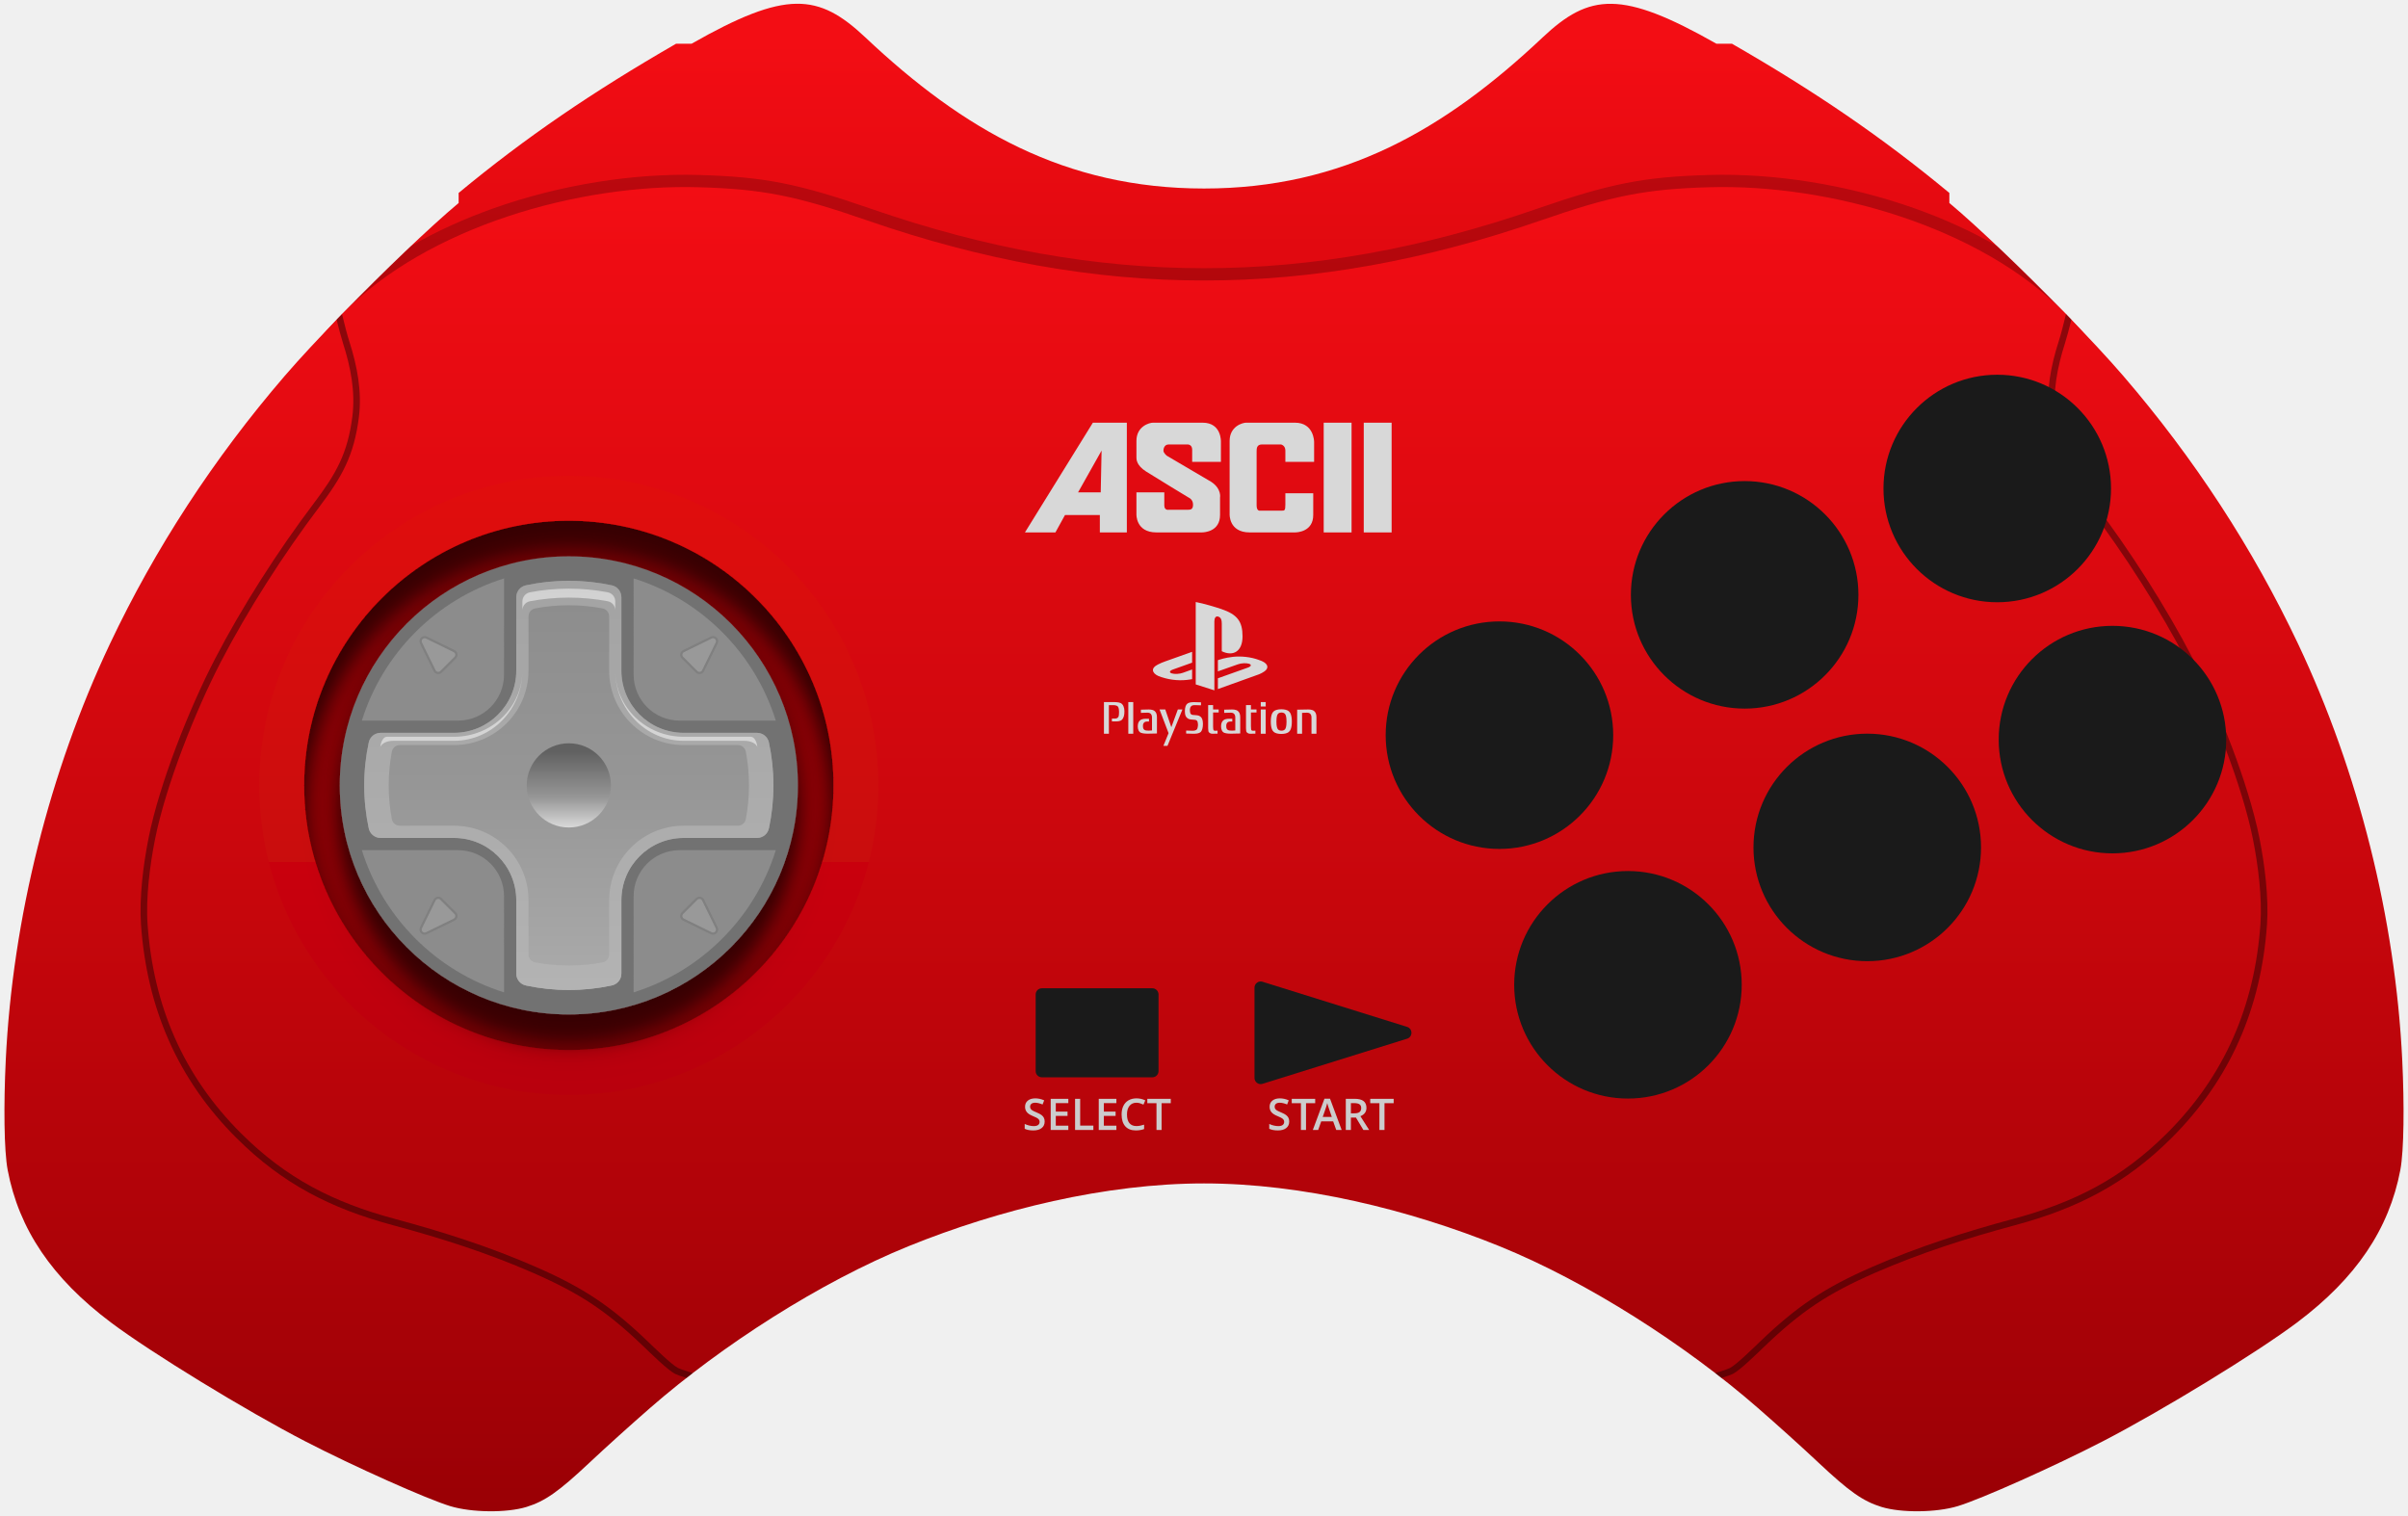
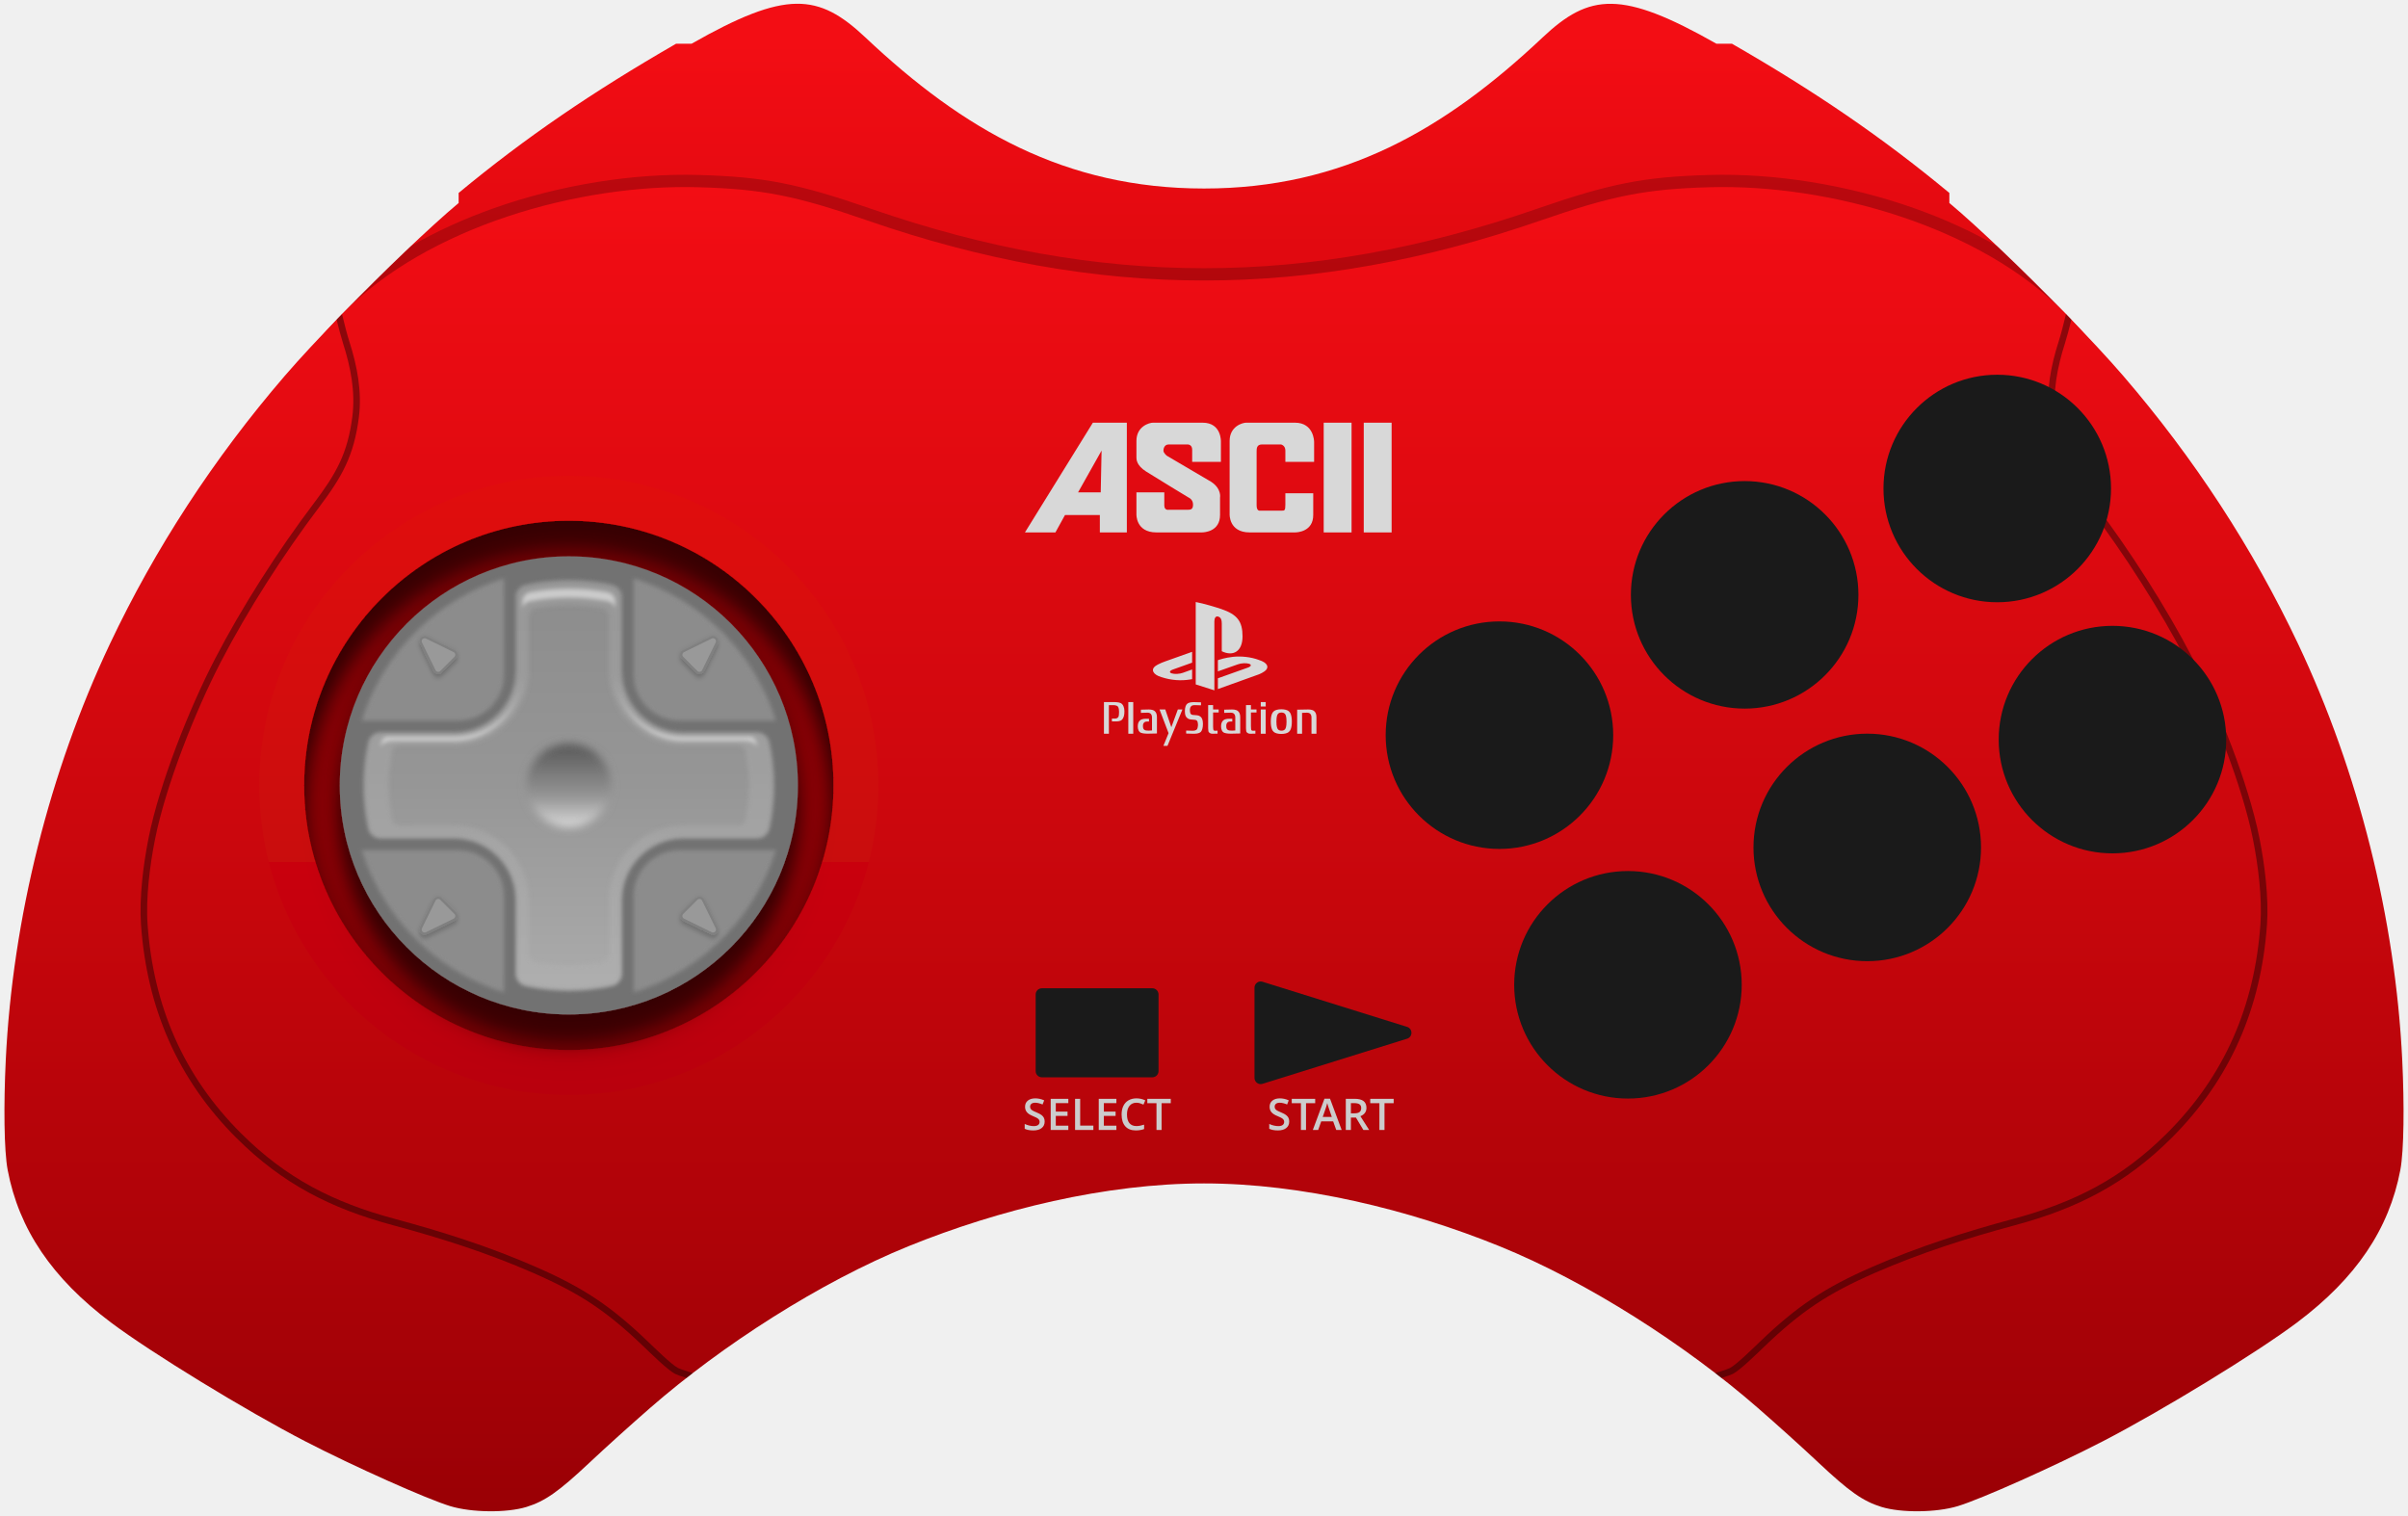
<svg xmlns="http://www.w3.org/2000/svg" xmlns:xlink="http://www.w3.org/1999/xlink" xml:space="preserve" viewBox="0 0 588 370" width="588px" height="370px" version="1.1" style="shape-rendering:geometricPrecision; fill-rule:evenodd; clip-rule:evenodd">
  <defs>
    <style type="text/css">
    .fil6 {fill:#1A1A1A}
    .fil11 {fill:gray}
    .fil10 {fill:#8C8C8C}
    .fil12 {fill:#999999}
    .fil8 {fill:#CCCCCC}
    .fil9 {fill:#727272}
    .fil7 {fill:#D8D8D8}
    .fil1 {fill:#980005}
    .fil5 {fill:black;fill-opacity:0.2}
    .fil4 {fill:black;fill-opacity:0.4}
    .fil15 {fill:white;fill-opacity:0.5}
    .fil13 {fill:url(#id0)}
    .fil0 {fill:url(#id1)}
    .fil3 {fill:url(#id5)}
    .fil16 {fill:url(#id8)}
-     .fil14 {fill:url(#id9)}
+     .fil14 {fill:url(#id9);fill-opacity:0.5}
    .fil2 {fill:url(#id10)}
    .shd0 {filter: drop-shadow(0px 1px .5px rgba(0, 0, 0, 0.2)) drop-shadow(0px 0px .5px rgba(0, 0, 0, 0.3))}
    .shd1 {filter: drop-shadow(0px 7px 2px rgba(0, 0, 0, 0.5)) drop-shadow(0px 0px 4px rgba(0, 0, 0, 0.4))}
+     .shd2 {filter: drop-shadow(0px 1px .5px rgba(0, 0, 0, 0.15)) drop-shadow(0px 0px .5px rgba(0, 0, 0, 0.1))}
  </style>
    <linearGradient id="id0" gradientUnits="userSpaceOnUse" x1="138.901" y1="241.753" x2="138.901" y2="141.828">
      <stop offset="0" style="stop-opacity:1; stop-color:#ABABAB" />
      <stop offset="0.5" style="stop-opacity:1; stop-color:#969696" />
      <stop offset="1" style="stop-opacity:1; stop-color:#8C8C8C" />
    </linearGradient>
    <linearGradient id="id1" gradientUnits="userSpaceOnUse" x1="294" y1="183.785" x2="294" y2="10.668">
      <stop offset="0" style="stop-opacity:1; stop-color:#B20005" />
      <stop offset="0.45" style="stop-opacity:1; stop-color:#D2060C" />
      <stop offset="1" style="stop-opacity:1; stop-color:#F30D14" />
    </linearGradient>
    <linearGradient id="id5" gradientUnits="userSpaceOnUse" x1="294" y1="368.296" x2="294" y2="45.671">
      <stop offset="0" style="stop-opacity:1; stop-color:#9A0005" />
      <stop offset="0.45" style="stop-opacity:1; stop-color:#C6060C" />
      <stop offset="1" style="stop-opacity:1; stop-color:#F30D14" />
    </linearGradient>
    <linearGradient id="id8" gradientUnits="userSpaceOnUse" x1="138.901" y1="202.073" x2="138.901" y2="183.565">
      <stop offset="0" style="stop-opacity:1; stop-color:#D9D9D9" />
      <stop offset="0.4" style="stop-opacity:1; stop-color:#969696" />
      <stop offset="1" style="stop-opacity:1; stop-color:#616161" />
    </linearGradient>
    <linearGradient id="id9" gradientUnits="userSpaceOnUse" x1="138.901" y1="241.754" x2="138.901" y2="141.827">
      <stop offset="0" style="stop-opacity:1; stop-color:#B3B3B3" />
      <stop offset="0.5" style="stop-opacity:1; stop-color:#ABABAB" />
      <stop offset="1" style="stop-opacity:1; stop-color:#A3A3A3" />
    </linearGradient>
    <linearGradient id="id10" gradientUnits="userSpaceOnUse" xlink:href="#id5" x1="294" y1="368.296" x2="294" y2="45.671">
  </linearGradient>
+     <filter id="Dpad-Blur-1" x="-20%" y="-20%" width="140%" height="140%">
+       <feGaussianBlur stdDeviation="0.5" />
+     </filter>
+     <filter id="Dpad-Blur-2" x="-20%" y="-20%" width="140%" height="140%">
+       <feGaussianBlur stdDeviation="1" />
+     </filter>
  </defs>
  <g>
    <g id="shell">
      <path class="fil0" d="M294 46.034c33.937,0 58.786,-14.355 82.659,-36.87 11.508,-10.854 19.365,-11.6 42.467,1.513l3.797 0c10.328,5.942 19.445,11.633 27.93,17.444 8.847,6.059 17.013,12.25 25.15,18.992l0 2.454c6.981,5.833 18.398,16.791 28.357,27.017 74.477,76.462 -67.155,107.607 -210.36,107.607 -143.205,0 -284.838,-31.145 -210.36,-107.607 9.959,-10.226 21.376,-21.184 28.357,-27.017l0 -2.454c8.138,-6.742 16.308,-12.924 25.157,-18.979 8.489,-5.808 17.609,-11.5 27.932,-17.457l3.788 0c23.082,-13.148 30.959,-12.367 42.467,-1.513 23.873,22.515 48.722,36.87 82.659,36.87z" />
      <circle class="fil1" cx="138.901" cy="191.79" r="75.591" />
      <path id="shadow-big" class="fil2 shd1" d="M138.901 106.751c46.967,0 85.04,38.073 85.04,85.039 0,46.966 -38.073,85.04 -85.04,85.04 -46.966,0 -85.039,-38.074 -85.039,-85.04 0,-46.966 38.073,-85.039 85.039,-85.039zm0 20.409c35.695,0 64.63,28.936 64.63,64.63 0,35.695 -28.935,64.63 -64.63,64.63 -35.694,0 -64.63,-28.935 -64.63,-64.63 0,-35.694 28.936,-64.63 64.63,-64.63z" />
      <path class="fil3" d="M294 68.494c27.003,0 54.006,-4.894 82.273,-14.682 17.516,-6.065 25.62,-7.657 41.238,-8.096 29.059,-0.818 66.109,9.571 86.849,30.868 5.458,5.604 10.481,10.99 14.098,15.192 17.364,20.178 31.707,42.202 42.722,65.505 14.701,31.1 23.745,67.01 25.414,101.588 0.525,10.88 0.431,22.101 -0.469,26.849 -2.745,14.469 -10.839,26.428 -25.185,37.211 -9.802,7.367 -32.994,21.555 -47.457,29.03 -11.819,6.109 -29.696,14.102 -35.425,15.838 -5.265,1.594 -13.809,1.68 -18.647,0.186 -4.5,-1.39 -7.851,-3.747 -15.35,-10.799 -4.17,-3.921 -10.04,-9.201 -14.79,-13.346 -17.493,-15.262 -41.502,-30.748 -63.132,-39.522 -22.057,-8.947 -48.142,-15.327 -72.139,-15.327 -23.997,0 -50.082,6.38 -72.139,15.327 -21.63,8.774 -45.639,24.26 -63.133,39.522 -4.749,4.145 -10.619,9.425 -14.789,13.346 -7.499,7.052 -10.85,9.409 -15.351,10.799 -4.837,1.494 -13.382,1.408 -18.646,-0.186 -5.729,-1.736 -23.606,-9.729 -35.425,-15.838 -14.463,-7.475 -37.655,-21.663 -47.457,-29.03 -14.346,-10.783 -22.44,-22.742 -25.185,-37.211 -0.9,-4.748 -0.994,-15.969 -0.469,-26.849 1.669,-34.578 10.713,-70.488 25.414,-101.588 11.014,-23.303 25.358,-45.327 42.722,-65.505 3.617,-4.202 8.64,-9.588 14.098,-15.192 20.74,-21.297 57.79,-31.686 86.849,-30.868 15.617,0.439 23.722,2.031 41.237,8.096 28.267,9.788 55.271,14.682 82.274,14.682zm-155.099 47.705c41.748,0 75.591,33.844 75.591,75.591 0,41.748 -33.843,75.591 -75.591,75.591 -41.747,0 -75.59,-33.843 -75.59,-75.591 0,-41.747 33.843,-75.591 75.59,-75.591z" />
      <path class="fil4" d="M83.518 76.709l0.023 0.094c0.64,2.67 1.277,5.071 1.752,6.554 1.923,5.989 3.134,12.252 2.338,18.552 -1.178,9.318 -4.096,14.515 -9.693,21.925 -8.672,11.48 -17.431,25.106 -24.053,37.876 -6.166,11.888 -13.4,30.089 -16.016,43.174 -1.268,6.344 -2.29,14.383 -1.833,20.836 1.412,19.892 8.69,36.96 22.879,51.086 11.014,10.966 22.503,16.806 37.422,20.827 11.881,3.203 23.172,6.792 34.462,11.725 11.686,5.107 18.322,9.531 27.528,18.357 1.463,1.403 5.652,5.53 7.256,6.356 0.357,0.184 1.34,0.528 2.636,0.933 0.304,0.095 0.622,0.192 0.952,0.291 -0.52,0.4 -1.036,0.802 -1.549,1.204 -1.316,-0.414 -2.342,-0.781 -2.774,-1.003 -1.818,-0.937 -6.007,-5.068 -7.632,-6.626 -9.071,-8.697 -15.543,-13.01 -27.058,-18.042 -11.214,-4.901 -22.433,-8.463 -34.236,-11.644 -15.186,-4.093 -26.926,-10.081 -38.136,-21.242 -14.461,-14.396 -21.912,-31.835 -23.351,-52.109 -0.468,-6.61 0.56,-14.766 1.859,-21.264 2.648,-13.244 9.926,-31.561 16.166,-43.593 6.668,-12.858 15.465,-26.55 24.198,-38.109 5.415,-7.169 8.245,-12.142 9.385,-21.159 0.766,-6.059 -0.427,-12.103 -2.275,-17.862 -0.429,-1.337 -0.989,-3.418 -1.567,-5.779 0.435,-0.451 0.875,-0.904 1.317,-1.358zm420.964 0l-0.023 0.094c-0.641,2.67 -1.277,5.071 -1.753,6.554 -1.922,5.989 -3.133,12.252 -2.337,18.552 1.178,9.318 4.095,14.515 9.693,21.925 8.672,11.48 17.431,25.106 24.053,37.876 6.166,11.888 13.4,30.089 16.016,43.174 1.267,6.344 2.29,14.383 1.833,20.836 -1.412,19.892 -8.69,36.96 -22.88,51.086 -11.014,10.966 -22.502,16.806 -37.421,20.827 -11.882,3.203 -23.172,6.792 -34.462,11.725 -11.686,5.107 -18.322,9.531 -27.528,18.357 -1.463,1.403 -5.652,5.53 -7.256,6.356 -0.357,0.184 -1.341,0.528 -2.636,0.933 -0.304,0.095 -0.623,0.192 -0.952,0.291 0.52,0.4 1.036,0.802 1.549,1.204 1.316,-0.414 2.342,-0.781 2.774,-1.003 1.818,-0.937 6.007,-5.068 7.632,-6.626 9.07,-8.697 15.543,-13.01 27.057,-18.042 11.215,-4.901 22.434,-8.463 34.237,-11.644 15.186,-4.093 26.926,-10.081 38.136,-21.242 14.46,-14.396 21.912,-31.835 23.351,-52.109 0.468,-6.61 -0.561,-14.766 -1.859,-21.264 -2.648,-13.244 -9.926,-31.561 -16.166,-43.593 -6.668,-12.858 -15.465,-26.55 -24.198,-38.109 -5.415,-7.169 -8.245,-12.142 -9.385,-21.159 -0.766,-6.059 0.427,-12.103 2.275,-17.862 0.429,-1.337 0.989,-3.418 1.567,-5.779 -0.435,-0.451 -0.875,-0.904 -1.317,-1.358z" />
      <path class="fil5" d="M487.659 60.092c5.359,5.076 11.249,10.894 16.701,16.492 -20.74,-21.297 -57.79,-31.686 -86.849,-30.868 -15.618,0.439 -23.722,2.031 -41.238,8.096 -28.267,9.788 -55.27,14.682 -82.273,14.682 -27.003,0 -54.007,-4.894 -82.274,-14.682 -17.515,-6.065 -25.62,-7.657 -41.237,-8.096 -29.059,-0.818 -66.109,9.571 -86.849,30.868 5.452,-5.598 11.342,-11.416 16.701,-16.492 6.269,-3.628 13.048,-6.69 20.067,-9.185 16.542,-5.879 34.48,-8.62 50.163,-8.179 8.005,0.225 14.084,0.745 20.399,1.985 6.271,1.231 12.798,3.182 21.729,6.275 13.984,4.842 27.654,8.474 41.165,10.894 13.442,2.408 26.769,3.612 40.136,3.612 13.367,0 26.694,-1.204 40.136,-3.612 13.51,-2.42 27.18,-6.052 41.165,-10.894 8.931,-3.093 15.457,-5.044 21.729,-6.275 6.315,-1.24 12.394,-1.76 20.399,-1.985 15.683,-0.441 33.621,2.3 50.163,8.179 7.019,2.495 13.799,5.557 20.067,9.185z" />
    </g>
    <g id="holes">
      <path class="fil6" d="M282.899 242.846l0 18.718c0,0.832 -0.679,1.511 -1.512,1.511l-26.981 0c-0.832,0 -1.511,-0.679 -1.511,-1.511l0 -18.718c0,-0.833 0.679,-1.512 1.511,-1.512l26.981 0c0.833,0 1.512,0.679 1.512,1.512z" />
      <path class="fil6" d="M343.593 253.648l-35.299 11.018c-0.474,0.148 -0.947,0.069 -1.346,-0.225 -0.4,-0.294 -0.617,-0.721 -0.617,-1.218l0 -22.037c0,-0.496 0.217,-0.923 0.617,-1.217 0.399,-0.295 0.872,-0.374 1.346,-0.226l35.299 11.019c0.642,0.2 1.061,0.77 1.061,1.443 0,0.672 -0.419,1.243 -1.061,1.443z" />
      <circle class="fil6" cx="366.143" cy="179.526" r="27.78" />
      <circle class="fil6" cx="426.02" cy="145.26" r="27.78" />
      <circle class="fil6" cx="487.7" cy="119.289" r="27.78" />
      <circle class="fil6" cx="397.524" cy="240.485" r="27.78" />
      <circle class="fil6" cx="455.958" cy="206.94" r="27.78" />
      <circle class="fil6" cx="515.835" cy="180.609" r="27.78" />
    </g>
    <g id="print">
      <path id="ascii" class="fil7" d="M275.16 103.218l-8.295 0 -16.589 26.798 7.444 0 2.34 -4.253 8.507 0 0 4.253 6.593 0 0 -26.798 0 0zm-11.91 17.016l5.742 -10.21 -0.212 10.21 -5.53 0 0 0zm69.759 -17.016l6.806 0 0 26.798 -6.806 0 0 -26.798zm-9.782 0l6.805 0 0 26.798 -6.805 0 0 -26.798zm-32.115 9.571l7.018 0 0 -4.891c0,0 0.213,-4.68 -4.466,-4.68 -4.892,0 -11.273,0 -12.123,0 -0.851,0 -4.041,0.851 -4.041,4.467 0,0 0,3.616 0,4.041 0,0.425 0,1.914 2.339,3.403 2.34,1.488 10.422,6.381 10.422,6.381 0,0 1.063,0.425 1.063,1.7 0,1.277 -0.638,1.277 -1.489,1.277 -0.638,0 -4.466,0 -4.466,0 0,0 -1.064,0.212 -1.064,-1.063 0,-1.277 0,-3.19 0,-3.19l-6.806 0 0 5.316c0,0 -0.212,4.466 4.892,4.466 5.104,0 10.421,0 11.059,0 0.639,0 4.467,-0.212 4.467,-4.253l0 -4.254c0,0 0.426,-2.127 -2.127,-3.828l-10.847 -6.38c0,0 -0.85,-0.639 -0.85,-1.277 0,-0.425 0.212,-1.488 1.276,-1.488l4.679 0c0,0 1.064,0 1.064,1.276 0,1.488 0,2.977 0,2.977l0 0zm15.738 7.445c0,0 0,1.913 0,3.19 0,1.488 0.85,1.275 0.85,1.275 0,0 4.467,0 5.317,0 0.638,0 0.851,0 0.851,-1.489l0 -2.764 6.806 0 0 5.317c0,4.041 -3.828,4.253 -4.466,4.253 -0.638,0 -5.955,0 -11.06,0 -5.105,0 -4.891,-4.466 -4.891,-4.466l0 -17.865c0,-3.616 3.19,-4.467 4.041,-4.467 0.85,0 7.231,0 11.91,0 4.679,0 4.679,4.68 4.679,4.68l0 4.891 -7.018 0c0,0 0,-1.489 0,-2.765 0,-1.276 -1.064,-1.488 -1.064,-1.488l-4.679 0c-1.276,0 -1.276,1.063 -1.276,1.701l0 9.997 0 0z" />
      <g>
        <path id="ps" class="fil7" d="M309.223 163.517c-0.546,0.689 -1.882,1.18 -1.882,1.18 0,0 -9.947,3.573 -9.947,3.573 0,0 0,-2.635 0,-2.635 0,0 7.32,-2.608 7.32,-2.608 0.831,-0.298 0.958,-0.718 0.283,-0.939 -0.674,-0.222 -1.894,-0.158 -2.725,0.14 0,0 -4.878,1.718 -4.878,1.718 0,0 0,-2.734 0,-2.734 0,0 0.281,-0.095 0.281,-0.095 0,0 1.41,-0.499 3.391,-0.719 1.982,-0.218 4.409,0.03 6.314,0.753 2.147,0.678 2.388,1.678 1.843,2.366l0 0zm-10.882 -4.486c0,0 0,-6.738 0,-6.738 0,-0.791 -0.146,-1.52 -0.888,-1.726 -0.569,-0.182 -0.922,0.346 -0.922,1.137 0,0 0,16.873 0,16.873 0,0 -4.55,-1.445 -4.55,-1.445 0,0 0,-20.118 0,-20.118 1.934,0.359 4.753,1.208 6.268,1.719 3.854,1.324 5.161,2.97 5.161,6.68 0,3.617 -2.233,4.987 -5.069,3.618l0 0zm-14.71 6.328c-2.204,-0.62 -2.571,-1.913 -1.566,-2.658 0.928,-0.688 2.507,-1.206 2.507,-1.206 0,0 6.525,-2.32 6.525,-2.32 0,0 0,2.645 0,2.645 0,0 -4.696,1.68 -4.696,1.68 -0.829,0.298 -0.957,0.72 -0.283,0.94 0.675,0.221 1.896,0.158 2.726,-0.14 0,0 2.253,-0.817 2.253,-0.817 0,0 0,2.366 0,2.366 -0.143,0.025 -0.302,0.051 -0.45,0.075 -2.252,0.369 -4.652,0.215 -7.016,-0.564l0 -0.001zm-14.062 6.09l0 7.728 1.207 0 0 -6.987 1.116 0c0,0 0.811,0 1.089,0.363 0.236,0.308 0.279,0.867 0.279,1.244 0,0.404 -0.026,1.029 -0.161,1.257 -0.206,0.35 -0.543,0.419 -0.852,0.419l-0.737 0 0 0.686 1.06 0c0,0 0.956,0.04 1.367,-0.378 0.504,-0.512 0.632,-1.202 0.632,-2.124 0,-0.838 -0.303,-1.684 -0.925,-1.971 -0.515,-0.237 -1.442,-0.237 -1.442,-0.237l-2.633 0zm5.949 7.728l1.206 0 0 -7.728 -1.206 0 0 7.728zm7.623 -5.926l2.207 5.785 -1.267 3.103 1.002 0 3.648 -8.888 -1.118 0 -1.589 4.332 -1.479 -4.332 -1.404 0zm6.499 5.88l0 -0.731c0,0 1.275,0.05 1.541,0.05 0.588,0 0.882,-0.125 1.104,-0.362 0.13,-0.143 0.249,-0.773 0.249,-0.998 0,-0.224 -0.044,-0.708 -0.131,-0.906 -0.091,-0.194 -0.296,-0.376 -0.605,-0.402 -0.219,-0.019 -0.559,-0.063 -0.956,-0.081 -0.557,-0.027 -0.925,-0.317 -1.103,-0.526 -0.176,-0.209 -0.411,-0.524 -0.411,-1.488 0,-0.965 0.25,-1.505 0.499,-1.756 0.251,-0.253 0.617,-0.363 0.898,-0.413 0.324,-0.055 0.852,-0.059 0.852,-0.059l1.689 0.049 0 0.731c0,0 -1.231,-0.05 -1.496,-0.05 -0.589,0 -0.766,0.127 -0.986,0.363 -0.13,0.141 -0.232,0.531 -0.232,0.754 0,0.225 0.026,0.678 0.114,0.874 0.088,0.194 0.295,0.376 0.603,0.404 0.22,0.017 0.56,0.061 0.957,0.08 0.559,0.026 0.927,0.316 1.102,0.526 0.177,0.209 0.413,0.651 0.413,1.614 0,0.965 -0.252,1.654 -0.5,1.906 -0.251,0.25 -0.616,0.362 -0.898,0.411 -0.324,0.056 -0.853,0.06 -0.853,0.06l-1.85 -0.05zm6.581 -6.942l-1.205 0 0 5.674c0,0 0.028,0.517 0.058,0.699 0.03,0.182 0.295,0.615 0.986,0.615l1.249 -0.025 0 -0.727c0,0 -0.338,0.024 -0.542,0.024 -0.208,0 -0.458,-0.013 -0.501,-0.363 -0.045,-0.35 -0.045,-0.767 -0.045,-0.767l0 -3.341 1.362 0 0 -0.727 -1.362 0 0 -1.062 0 0zm11.641 6.988l1.206 0 0 -5.925 -1.206 0 0 5.925zm0 -6.652l1.206 0 0 -1.076 -1.206 0 0 1.076zm5.017 0.676c0.821,0 1.457,0.184 1.799,0.46 0.345,0.277 0.769,0.862 0.769,2.553 0,1.692 -0.424,2.276 -0.769,2.554 -0.342,0.276 -0.978,0.461 -1.799,0.461 -0.823,0 -1.456,-0.185 -1.801,-0.461 -0.344,-0.278 -0.767,-0.862 -0.767,-2.554 0,-1.691 0.423,-2.276 0.767,-2.553 0.345,-0.276 0.978,-0.46 1.801,-0.46zm-0.827 1.136c-0.166,0.204 -0.368,0.634 -0.368,1.877 0,1.243 0.202,1.673 0.368,1.877 0.165,0.202 0.47,0.339 0.865,0.339 0.395,0 0.698,-0.137 0.865,-0.339 0.166,-0.204 0.368,-0.634 0.368,-1.876 0,-1.244 -0.202,-1.674 -0.368,-1.878 -0.167,-0.203 -0.47,-0.338 -0.865,-0.338 -0.395,0 -0.7,0.135 -0.865,0.338l0 0zm5.894 -0.253l1.182 -0.05c0.31,0 0.674,0.083 0.851,0.307 0.164,0.211 0.268,0.463 0.268,0.868l0 3.961 1.208 0 0 -4.061c0,-0.768 -0.237,-1.214 -0.592,-1.495 -0.506,-0.401 -1.412,-0.363 -1.412,-0.363l-2.702 0.049 0 5.87 1.197 0 0 -5.086zm-12.486 -1.895l-1.206 0 0 5.674c0,0 0.029,0.517 0.057,0.699 0.031,0.182 0.294,0.615 0.988,0.615l1.249 -0.025 0 -0.727c0,0 -0.339,0.024 -0.544,0.024 -0.205,0 -0.456,-0.013 -0.501,-0.363 -0.043,-0.35 -0.043,-0.767 -0.043,-0.767l0 -3.341 1.359 0 0 -0.727 -1.359 0 0 -1.062zm-24.159 3.02c0,-0.405 -0.103,-0.657 -0.269,-0.868 -0.176,-0.224 -0.539,-0.308 -0.85,-0.308l-1.59 0.051 0 -0.784 1.914 -0.049c0,0 0.906,-0.038 1.413,0.363 0.353,0.281 0.588,0.727 0.588,1.495l0 4.004 -2.312 0.05c0,0 -1.046,0.004 -1.574,-0.209 -0.514,-0.21 -0.794,-0.783 -0.794,-1.58 0,-0.769 0.235,-1.215 0.589,-1.495 0.506,-0.402 1.412,-0.362 1.412,-0.362l0.738 0 0 0.682 -0.414 0c-0.31,0 -0.629,0.057 -0.806,0.281 -0.166,0.209 -0.254,0.391 -0.254,0.796 0,0.532 0.103,0.769 0.353,0.95 0.222,0.161 0.617,0.196 1.059,0.196l0.797 -0.048 0 -3.165zm20.339 0c0,-0.405 -0.101,-0.657 -0.267,-0.868 -0.179,-0.224 -0.542,-0.308 -0.85,-0.308l-1.59 0.051 0 -0.784 1.913 -0.049c0,0 0.906,-0.038 1.412,0.363 0.353,0.281 0.589,0.727 0.589,1.495l0 4.004 -2.312 0.05c0,0 -1.047,0.004 -1.574,-0.209 -0.514,-0.21 -0.795,-0.783 -0.795,-1.58 0,-0.769 0.237,-1.215 0.589,-1.495 0.505,-0.402 1.413,-0.362 1.413,-0.362l0.738 0 0 0.682 -0.415 0c-0.308,0 -0.629,0.057 -0.805,0.281 -0.166,0.209 -0.254,0.391 -0.254,0.796 0,0.532 0.103,0.769 0.353,0.95 0.22,0.161 0.618,0.196 1.06,0.196l0.795 -0.048 0 -3.165z" />
      </g>
      <path class="fil8" d="M255.092 273.877c0,0.677 -0.243,1.209 -0.734,1.595 -0.489,0.385 -1.164,0.577 -2.027,0.577 -0.862,0 -1.566,-0.133 -2.115,-0.402l0 -1.18c0.348,0.164 0.716,0.291 1.107,0.386 0.391,0.094 0.754,0.14 1.092,0.14 0.494,0 0.857,-0.094 1.091,-0.281 0.235,-0.186 0.352,-0.437 0.352,-0.752 0,-0.284 -0.108,-0.526 -0.323,-0.723 -0.215,-0.199 -0.66,-0.432 -1.334,-0.704 -0.695,-0.281 -1.183,-0.603 -1.47,-0.964 -0.284,-0.361 -0.427,-0.795 -0.427,-1.301 0,-0.637 0.226,-1.136 0.678,-1.501 0.451,-0.364 1.058,-0.547 1.818,-0.547 0.73,0 1.455,0.16 2.178,0.478l-0.396 1.015c-0.678,-0.284 -1.282,-0.427 -1.813,-0.427 -0.404,0 -0.71,0.088 -0.918,0.264 -0.208,0.176 -0.313,0.407 -0.313,0.696 0,0.198 0.043,0.367 0.127,0.509 0.083,0.14 0.22,0.272 0.41,0.398 0.192,0.125 0.535,0.29 1.033,0.494 0.558,0.233 0.969,0.45 1.228,0.651 0.262,0.203 0.452,0.43 0.575,0.683 0.121,0.254 0.181,0.553 0.181,0.896zm5.78 2.066l-4.308 0 0 -7.617 4.308 0 0 1.056 -3.062 0 0 2.07 2.868 0 0 1.045 -2.868 0 0 2.39 3.062 0 0 1.056zm1.646 0l0 -7.617 1.246 0 0 6.55 3.223 0 0 1.067 -4.469 0zm10.089 0l-4.308 0 0 -7.617 4.308 0 0 1.056 -3.062 0 0 2.07 2.868 0 0 1.045 -2.868 0 0 2.39 3.062 0 0 1.056zm4.887 -6.657c-0.715,0 -1.279,0.255 -1.687,0.762 -0.411,0.506 -0.615,1.205 -0.615,2.097 0,0.933 0.197,1.639 0.591,2.119 0.393,0.479 0.964,0.719 1.711,0.719 0.323,0 0.636,-0.033 0.938,-0.096 0.303,-0.064 0.617,-0.148 0.943,-0.248l0 1.071c-0.598,0.225 -1.275,0.339 -2.031,0.339 -1.116,0 -1.971,-0.337 -2.569,-1.013 -0.597,-0.676 -0.895,-1.641 -0.895,-2.9 0,-0.791 0.144,-1.484 0.433,-2.078 0.29,-0.594 0.71,-1.049 1.259,-1.363 0.549,-0.317 1.193,-0.475 1.933,-0.475 0.778,0 1.498,0.163 2.158,0.489l-0.448 1.036c-0.258,-0.123 -0.53,-0.229 -0.816,-0.32 -0.287,-0.092 -0.589,-0.139 -0.905,-0.139zm6.151 6.657l-1.245 0 0 -6.55 -2.24 0 0 -1.067 5.725 0 0 1.067 -2.24 0 0 6.55z" />
      <path class="fil8" d="M314.809 273.877c0,0.677 -0.244,1.209 -0.734,1.595 -0.489,0.385 -1.165,0.577 -2.027,0.577 -0.862,0 -1.566,-0.133 -2.116,-0.402l0 -1.18c0.349,0.164 0.717,0.291 1.108,0.386 0.391,0.094 0.754,0.14 1.092,0.14 0.494,0 0.856,-0.094 1.091,-0.281 0.235,-0.186 0.352,-0.437 0.352,-0.752 0,-0.284 -0.109,-0.526 -0.324,-0.723 -0.215,-0.199 -0.659,-0.432 -1.333,-0.704 -0.695,-0.281 -1.184,-0.603 -1.47,-0.964 -0.284,-0.361 -0.427,-0.795 -0.427,-1.301 0,-0.637 0.226,-1.136 0.677,-1.501 0.452,-0.364 1.058,-0.547 1.819,-0.547 0.729,0 1.454,0.16 2.178,0.478l-0.397 1.015c-0.677,-0.284 -1.281,-0.427 -1.813,-0.427 -0.403,0 -0.709,0.088 -0.917,0.264 -0.208,0.176 -0.313,0.407 -0.313,0.696 0,0.198 0.043,0.367 0.126,0.509 0.084,0.14 0.221,0.272 0.411,0.398 0.192,0.125 0.535,0.29 1.033,0.494 0.558,0.233 0.969,0.45 1.228,0.651 0.262,0.203 0.452,0.43 0.575,0.683 0.12,0.254 0.181,0.553 0.181,0.896zm4.103 2.066l-1.245 0 0 -6.55 -2.24 0 0 -1.067 5.725 0 0 1.067 -2.24 0 0 6.55zm7.384 0l-0.76 -2.112 -2.911 0 -0.745 2.112 -1.311 0 2.847 -7.648 1.355 0 2.848 7.648 -1.323 0zm-1.087 -3.19l-0.713 -2.073c-0.054,-0.138 -0.125,-0.357 -0.217,-0.656 -0.093,-0.298 -0.155,-0.517 -0.191,-0.657 -0.094,0.428 -0.23,0.894 -0.41,1.402l-0.688 1.984 2.219 0zm4.663 -0.885l0.864 0c0.579,0 0.998,-0.107 1.258,-0.322 0.261,-0.215 0.391,-0.535 0.391,-0.956 0,-0.431 -0.14,-0.74 -0.421,-0.926 -0.281,-0.187 -0.706,-0.282 -1.271,-0.282l-0.821 0 0 2.486zm0 1.035l0 3.04 -1.247 0 0 -7.617 2.151 0c0.983,0 1.711,0.186 2.182,0.553 0.473,0.368 0.709,0.925 0.709,1.668 0,0.947 -0.494,1.625 -1.479,2.027l2.149 3.369 -1.417 0 -1.82 -3.04 -1.228 0zm8.202 3.04l-1.244 0 0 -6.55 -2.24 0 0 -1.067 5.724 0 0 1.067 -2.24 0 0 6.55z" />
    </g>
    <g id="dpad">
      <circle class="fil9 shd1" cx="138.901" cy="191.791" r="55.937" />
-       <path class="fil10" d="M111.851 175.972l-23.492 0c5.166,-16.519 18.204,-29.558 34.723,-34.723l-0.005 23.496c0,6.201 -5.026,11.227 -11.226,11.227zm0 31.637l-23.492 0c5.165,16.52 18.205,29.558 34.723,34.723l-0.005 -23.496c0,-6.2 -5.026,-11.227 -11.226,-11.227zm42.874 11.227l-0.005 23.496c16.52,-5.165 29.558,-18.204 34.723,-34.723l-23.491 0c-6.201,0 -11.227,5.027 -11.227,11.227zm11.227 -42.864l23.491 0c-5.165,-16.519 -18.204,-29.558 -34.723,-34.723l0.005 23.496c0,6.201 5.026,11.227 11.227,11.227z" />
-       <path class="fil11" d="M102.55 226.442l3.315 -6.761c0.186,-0.378 0.518,-0.626 0.934,-0.695 0.413,-0.068 0.81,0.059 1.106,0.355l3.445 3.445c0.297,0.297 0.424,0.693 0.356,1.107 -0.07,0.416 -0.317,0.747 -0.695,0.934l-6.761 3.315c-0.494,0.243 -1.069,0.148 -1.459,-0.241 -0.389,-0.39 -0.484,-0.965 -0.241,-1.459zm69.387 -6.761l3.315 6.761c0.243,0.494 0.148,1.069 -0.241,1.459 -0.39,0.389 -0.965,0.484 -1.459,0.241l-6.76 -3.315c-0.378,-0.186 -0.627,-0.518 -0.695,-0.934 -0.068,-0.413 0.058,-0.81 0.355,-1.107l3.445 -3.445c0.296,-0.296 0.693,-0.423 1.107,-0.355 0.415,0.069 0.748,0.317 0.933,0.695zm-5.145 -60.926l6.76 -3.316c0.494,-0.242 1.07,-0.147 1.459,0.242 0.39,0.389 0.484,0.964 0.241,1.459l-3.315 6.76c-0.185,0.379 -0.518,0.626 -0.933,0.694 -0.414,0.069 -0.811,-0.058 -1.107,-0.354l-3.445 -3.445c-0.297,-0.296 -0.423,-0.693 -0.355,-1.107 0.068,-0.416 0.317,-0.748 0.695,-0.933zm-62.542 -3.316l6.761 3.316c0.378,0.186 0.625,0.517 0.695,0.933 0.068,0.414 -0.059,0.811 -0.356,1.107l-3.445 3.445c-0.296,0.296 -0.693,0.423 -1.106,0.354 -0.417,-0.068 -0.748,-0.315 -0.934,-0.694l-3.315 -6.76c-0.243,-0.494 -0.148,-1.07 0.241,-1.459 0.39,-0.389 0.965,-0.484 1.459,-0.242z" />
+       <path class="fil10" filter="url(#Dpad-Blur-1)" d="M111.851 175.972l-23.492 0c5.166,-16.519 18.204,-29.558 34.723,-34.723l-0.005 23.496c0,6.201 -5.026,11.227 -11.226,11.227zm0 31.637l-23.492 0c5.165,16.52 18.205,29.558 34.723,34.723l-0.005 -23.496c0,-6.2 -5.026,-11.227 -11.226,-11.227zm42.874 11.227l-0.005 23.496c16.52,-5.165 29.558,-18.204 34.723,-34.723l-23.491 0c-6.201,0 -11.227,5.027 -11.227,11.227zm11.227 -42.864l23.491 0c-5.165,-16.519 -18.204,-29.558 -34.723,-34.723l0.005 23.496c0,6.201 5.026,11.227 11.227,11.227z" />
+       <path class="fil11 shd2" filter="url(#Dpad-Blur-1)" d="M102.55 226.442l3.315 -6.761c0.186,-0.378 0.518,-0.626 0.934,-0.695 0.413,-0.068 0.81,0.059 1.106,0.355l3.445 3.445c0.297,0.297 0.424,0.693 0.356,1.107 -0.07,0.416 -0.317,0.747 -0.695,0.934l-6.761 3.315c-0.494,0.243 -1.069,0.148 -1.459,-0.241 -0.389,-0.39 -0.484,-0.965 -0.241,-1.459zm69.387 -6.761l3.315 6.761c0.243,0.494 0.148,1.069 -0.241,1.459 -0.39,0.389 -0.965,0.484 -1.459,0.241l-6.76 -3.315c-0.378,-0.186 -0.627,-0.518 -0.695,-0.934 -0.068,-0.413 0.058,-0.81 0.355,-1.107l3.445 -3.445c0.296,-0.296 0.693,-0.423 1.107,-0.355 0.415,0.069 0.748,0.317 0.933,0.695zm-5.145 -60.926l6.76 -3.316c0.494,-0.242 1.07,-0.147 1.459,0.242 0.39,0.389 0.484,0.964 0.241,1.459l-3.315 6.76c-0.185,0.379 -0.518,0.626 -0.933,0.694 -0.414,0.069 -0.811,-0.058 -1.107,-0.354l-3.445 -3.445c-0.297,-0.296 -0.423,-0.693 -0.355,-1.107 0.068,-0.416 0.317,-0.748 0.695,-0.933zm-62.542 -3.316l6.761 3.316c0.378,0.186 0.625,0.517 0.695,0.933 0.068,0.414 -0.059,0.811 -0.356,1.107l-3.445 3.445c-0.296,0.296 -0.693,0.423 -1.106,0.354 -0.417,-0.068 -0.748,-0.315 -0.934,-0.694l-3.315 -6.76c-0.243,-0.494 -0.148,-1.07 0.241,-1.459 0.39,-0.389 0.965,-0.484 1.459,-0.242z" />
      <path class="fil12" d="M106.36 219.923l-3.316 6.76c-0.138,0.283 -0.085,0.603 0.138,0.826 0.223,0.223 0.543,0.277 0.826,0.138l6.761 -3.315c0.216,-0.107 0.352,-0.29 0.392,-0.528 0.04,-0.241 -0.03,-0.455 -0.202,-0.627l-3.445 -3.445c-0.172,-0.173 -0.385,-0.241 -0.627,-0.202 -0.238,0.04 -0.421,0.176 -0.527,0.393zm68.398 6.76l-3.316 -6.76c-0.105,-0.217 -0.29,-0.353 -0.527,-0.393 -0.241,-0.039 -0.455,0.029 -0.627,0.202l-3.445 3.445c-0.173,0.173 -0.241,0.386 -0.202,0.627 0.039,0.238 0.177,0.421 0.392,0.528l6.761 3.315c0.284,0.139 0.603,0.085 0.826,-0.138 0.223,-0.223 0.277,-0.543 0.138,-0.826zm-0.964 -70.75l-6.761 3.316c-0.215,0.106 -0.353,0.29 -0.392,0.527 -0.039,0.241 0.029,0.455 0.202,0.627l3.445 3.445c0.172,0.173 0.386,0.242 0.627,0.202 0.237,-0.039 0.422,-0.176 0.527,-0.393l3.316 -6.76c0.139,-0.283 0.085,-0.603 -0.138,-0.826 -0.223,-0.222 -0.543,-0.277 -0.826,-0.138zm-63.025 3.316l-6.761 -3.316c-0.283,-0.139 -0.603,-0.084 -0.826,0.138 -0.223,0.223 -0.277,0.543 -0.138,0.826l3.316 6.76c0.106,0.217 0.289,0.354 0.527,0.393 0.241,0.04 0.455,-0.029 0.627,-0.202l3.445 -3.445c0.172,-0.172 0.242,-0.386 0.202,-0.627 -0.04,-0.237 -0.176,-0.421 -0.392,-0.527z" />
-       <path class="fil13" d="M151.733 145.85l0 17.897c0,8.401 6.81,15.212 15.211,15.212l17.897 0c1.425,0 2.625,0.969 2.922,2.363 0.72,3.375 1.101,6.877 1.101,10.468 0,3.591 -0.381,7.094 -1.101,10.469 -0.297,1.394 -1.496,2.364 -2.922,2.364l-17.897 0c-8.401,0 -15.211,6.81 -15.211,15.211l0 17.897c0,1.425 -0.969,2.624 -2.363,2.921 -3.375,0.721 -6.878,1.102 -10.469,1.102 -3.59,0 -7.093,-0.381 -10.469,-1.102 -1.393,-0.297 -2.363,-1.496 -2.363,-2.921l0 -17.897c0,-8.401 -6.81,-15.211 -15.211,-15.211l-17.897 0c-1.425,0 -2.624,-0.97 -2.922,-2.364 -0.72,-3.375 -1.101,-6.877 -1.101,-10.469 0,-3.59 0.381,-7.093 1.101,-10.468 0.298,-1.394 1.497,-2.363 2.922,-2.363l17.897 0c8.401,0 15.211,-6.811 15.211,-15.212l0 -17.897c0,-1.425 0.97,-2.624 2.363,-2.921 3.376,-0.721 6.878,-1.101 10.469,-1.101 3.591,0 7.094,0.38 10.469,1.101 1.394,0.297 2.363,1.496 2.363,2.921z" />
-       <path class="fil14" d="M151.733 145.85l0 17.897c0,8.401 6.81,15.212 15.212,15.212l17.896 0c1.425,0 2.625,0.969 2.922,2.363 0.72,3.375 1.101,6.878 1.101,10.468 0,3.591 -0.381,7.094 -1.101,10.469 -0.297,1.394 -1.497,2.364 -2.922,2.364l-17.896 0c-8.402,0 -15.212,6.81 -15.212,15.211l0 17.897c0,1.425 -0.969,2.624 -2.363,2.921 -3.376,0.721 -6.877,1.102 -10.469,1.102 -3.591,0 -7.093,-0.381 -10.469,-1.102 -1.393,-0.297 -2.363,-1.496 -2.363,-2.921l0 -17.897c0,-8.401 -6.81,-15.211 -15.211,-15.211l-17.897 0c-1.425,0 -2.624,-0.97 -2.922,-2.364 -0.72,-3.375 -1.101,-6.877 -1.101,-10.469 0,-3.59 0.381,-7.093 1.101,-10.468 0.298,-1.394 1.497,-2.363 2.922,-2.363l17.897 0c8.401,0 15.211,-6.811 15.211,-15.212l0 -17.897c0,-1.424 0.97,-2.624 2.363,-2.921 3.376,-0.721 6.878,-1.102 10.469,-1.102 3.591,0 7.093,0.381 10.469,1.102 1.394,0.297 2.363,1.496 2.363,2.921zm-2.986 17.897l0 -13.221c0,-0.965 -0.672,-1.776 -1.622,-1.956 -2.663,-0.504 -5.413,-0.768 -8.224,-0.768 -2.811,0 -5.561,0.264 -8.225,0.768 -0.949,0.18 -1.621,0.991 -1.621,1.956l0.001 13.221c0,5.025 -2.037,9.575 -5.33,12.868 -3.293,3.293 -7.844,5.33 -12.868,5.33l-13.221 0c-0.966,0 -1.777,0.672 -1.956,1.621 -0.504,2.664 -0.769,5.414 -0.769,8.224 0,2.812 0.264,5.561 0.769,8.226 0.179,0.949 0.99,1.621 1.956,1.621l13.221 -0.001c5.024,0 9.575,2.037 12.868,5.33 3.293,3.293 5.33,7.843 5.33,12.868l0 13.221c0,0.966 0.672,1.777 1.621,1.956 2.664,0.504 5.413,0.769 8.224,0.769 2.811,0 5.561,-0.264 8.225,-0.769 0.949,-0.18 1.621,-0.99 1.621,-1.956l0 -13.221c0,-5.025 2.036,-9.575 5.329,-12.868 3.294,-3.293 7.844,-5.33 12.869,-5.33l13.22 0c0.966,0 1.777,-0.672 1.957,-1.621 0.503,-2.664 0.768,-5.413 0.768,-8.225 0,-2.81 -0.264,-5.56 -0.768,-8.225 -0.18,-0.949 -0.991,-1.621 -1.957,-1.621l-13.22 0.001c-5.025,0 -9.575,-2.037 -12.869,-5.33 -3.293,-3.293 -5.329,-7.843 -5.329,-12.868z" />
-       <path class="fil15" d="M150.24 149.073l-0.001 -2.191c0,-1.113 -0.773,-2.047 -1.866,-2.253 -3.068,-0.58 -6.234,-0.885 -9.472,-0.885 -3.238,0 -6.405,0.305 -9.473,0.885 -1.093,0.206 -1.868,1.141 -1.867,2.253l0 2.191c0,-1.113 0.774,-2.047 1.867,-2.253 3.069,-0.581 6.235,-0.885 9.473,-0.885 3.238,0 6.404,0.305 9.472,0.885 1.094,0.206 1.867,1.14 1.867,2.253zm-54.233 31.831c-1.536,0 -2.827,0.633 -3.147,1.542 0.163,-1.489 0.823,-2.527 1.606,-2.527l16.392 0c9.225,0 16.703,-7.24 16.703,-16.172 0,9.475 -7.478,17.157 -16.703,17.157l-14.851 0zm85.789 0c1.535,0 2.826,0.633 3.147,1.542 -0.164,-1.489 -0.823,-2.527 -1.606,-2.527l-16.392 0c-9.225,0 -16.703,-7.24 -16.703,-16.172 0,9.475 7.478,17.157 16.703,17.157l14.851 0z" />
-       <circle class="fil16" cx="138.901" cy="191.791" r="10.282" />
+       <path class="fil13" filter="url(#Dpad-Blur-1)" d="M151.733 145.85l0 17.897c0,8.401 6.81,15.212 15.211,15.212l17.897 0c1.425,0 2.625,0.969 2.922,2.363 0.72,3.375 1.101,6.877 1.101,10.468 0,3.591 -0.381,7.094 -1.101,10.469 -0.297,1.394 -1.496,2.364 -2.922,2.364l-17.897 0c-8.401,0 -15.211,6.81 -15.211,15.211l0 17.897c0,1.425 -0.969,2.624 -2.363,2.921 -3.375,0.721 -6.878,1.102 -10.469,1.102 -3.59,0 -7.093,-0.381 -10.469,-1.102 -1.393,-0.297 -2.363,-1.496 -2.363,-2.921l0 -17.897c0,-8.401 -6.81,-15.211 -15.211,-15.211l-17.897 0c-1.425,0 -2.624,-0.97 -2.922,-2.364 -0.72,-3.375 -1.101,-6.877 -1.101,-10.469 0,-3.59 0.381,-7.093 1.101,-10.468 0.298,-1.394 1.497,-2.363 2.922,-2.363l17.897 0c8.401,0 15.211,-6.811 15.211,-15.212l0 -17.897c0,-1.425 0.97,-2.624 2.363,-2.921 3.376,-0.721 6.878,-1.101 10.469,-1.101 3.591,0 7.094,0.38 10.469,1.101 1.394,0.297 2.363,1.496 2.363,2.921z" />
+       <path class="fil14" filter="url(#Dpad-Blur-1)" d="M151.733 145.85l0 17.897c0,8.401 6.81,15.212 15.212,15.212l17.896 0c1.425,0 2.625,0.969 2.922,2.363 0.72,3.375 1.101,6.878 1.101,10.468 0,3.591 -0.381,7.094 -1.101,10.469 -0.297,1.394 -1.497,2.364 -2.922,2.364l-17.896 0c-8.402,0 -15.212,6.81 -15.212,15.211l0 17.897c0,1.425 -0.969,2.624 -2.363,2.921 -3.376,0.721 -6.877,1.102 -10.469,1.102 -3.591,0 -7.093,-0.381 -10.469,-1.102 -1.393,-0.297 -2.363,-1.496 -2.363,-2.921l0 -17.897c0,-8.401 -6.81,-15.211 -15.211,-15.211l-17.897 0c-1.425,0 -2.624,-0.97 -2.922,-2.364 -0.72,-3.375 -1.101,-6.877 -1.101,-10.469 0,-3.59 0.381,-7.093 1.101,-10.468 0.298,-1.394 1.497,-2.363 2.922,-2.363l17.897 0c8.401,0 15.211,-6.811 15.211,-15.212l0 -17.897c0,-1.424 0.97,-2.624 2.363,-2.921 3.376,-0.721 6.878,-1.102 10.469,-1.102 3.591,0 7.093,0.381 10.469,1.102 1.394,0.297 2.363,1.496 2.363,2.921zm-2.986 17.897l0 -13.221c0,-0.965 -0.672,-1.776 -1.622,-1.956 -2.663,-0.504 -5.413,-0.768 -8.224,-0.768 -2.811,0 -5.561,0.264 -8.225,0.768 -0.949,0.18 -1.621,0.991 -1.621,1.956l0.001 13.221c0,5.025 -2.037,9.575 -5.33,12.868 -3.293,3.293 -7.844,5.33 -12.868,5.33l-13.221 0c-0.966,0 -1.777,0.672 -1.956,1.621 -0.504,2.664 -0.769,5.414 -0.769,8.224 0,2.812 0.264,5.561 0.769,8.226 0.179,0.949 0.99,1.621 1.956,1.621l13.221 -0.001c5.024,0 9.575,2.037 12.868,5.33 3.293,3.293 5.33,7.843 5.33,12.868l0 13.221c0,0.966 0.672,1.777 1.621,1.956 2.664,0.504 5.413,0.769 8.224,0.769 2.811,0 5.561,-0.264 8.225,-0.769 0.949,-0.18 1.621,-0.99 1.621,-1.956l0 -13.221c0,-5.025 2.036,-9.575 5.329,-12.868 3.294,-3.293 7.844,-5.33 12.869,-5.33l13.22 0c0.966,0 1.777,-0.672 1.957,-1.621 0.503,-2.664 0.768,-5.413 0.768,-8.225 0,-2.81 -0.264,-5.56 -0.768,-8.225 -0.18,-0.949 -0.991,-1.621 -1.957,-1.621l-13.22 0.001c-5.025,0 -9.575,-2.037 -12.869,-5.33 -3.293,-3.293 -5.329,-7.843 -5.329,-12.868z" />
+       <path class="fil15" filter="url(#Dpad-Blur-1)" d="M150.24 149.073l-0.001 -2.191c0,-1.113 -0.773,-2.047 -1.866,-2.253 -3.068,-0.58 -6.234,-0.885 -9.472,-0.885 -3.238,0 -6.405,0.305 -9.473,0.885 -1.093,0.206 -1.868,1.141 -1.867,2.253l0 2.191c0,-1.113 0.774,-2.047 1.867,-2.253 3.069,-0.581 6.235,-0.885 9.473,-0.885 3.238,0 6.404,0.305 9.472,0.885 1.094,0.206 1.867,1.14 1.867,2.253zm-54.233 31.831c-1.536,0 -2.827,0.633 -3.147,1.542 0.163,-1.489 0.823,-2.527 1.606,-2.527l16.392 0c9.225,0 16.703,-7.24 16.703,-16.172 0,9.475 -7.478,17.157 -16.703,17.157l-14.851 0zm85.789 0c1.535,0 2.826,0.633 3.147,1.542 -0.164,-1.489 -0.823,-2.527 -1.606,-2.527l-16.392 0c-9.225,0 -16.703,-7.24 -16.703,-16.172 0,9.475 7.478,17.157 16.703,17.157l14.851 0z" />
+       <circle class="fil16" filter="url(#Dpad-Blur-2)" cx="138.901" cy="191.791" r="10.282" />
    </g>
  </g>
</svg>
